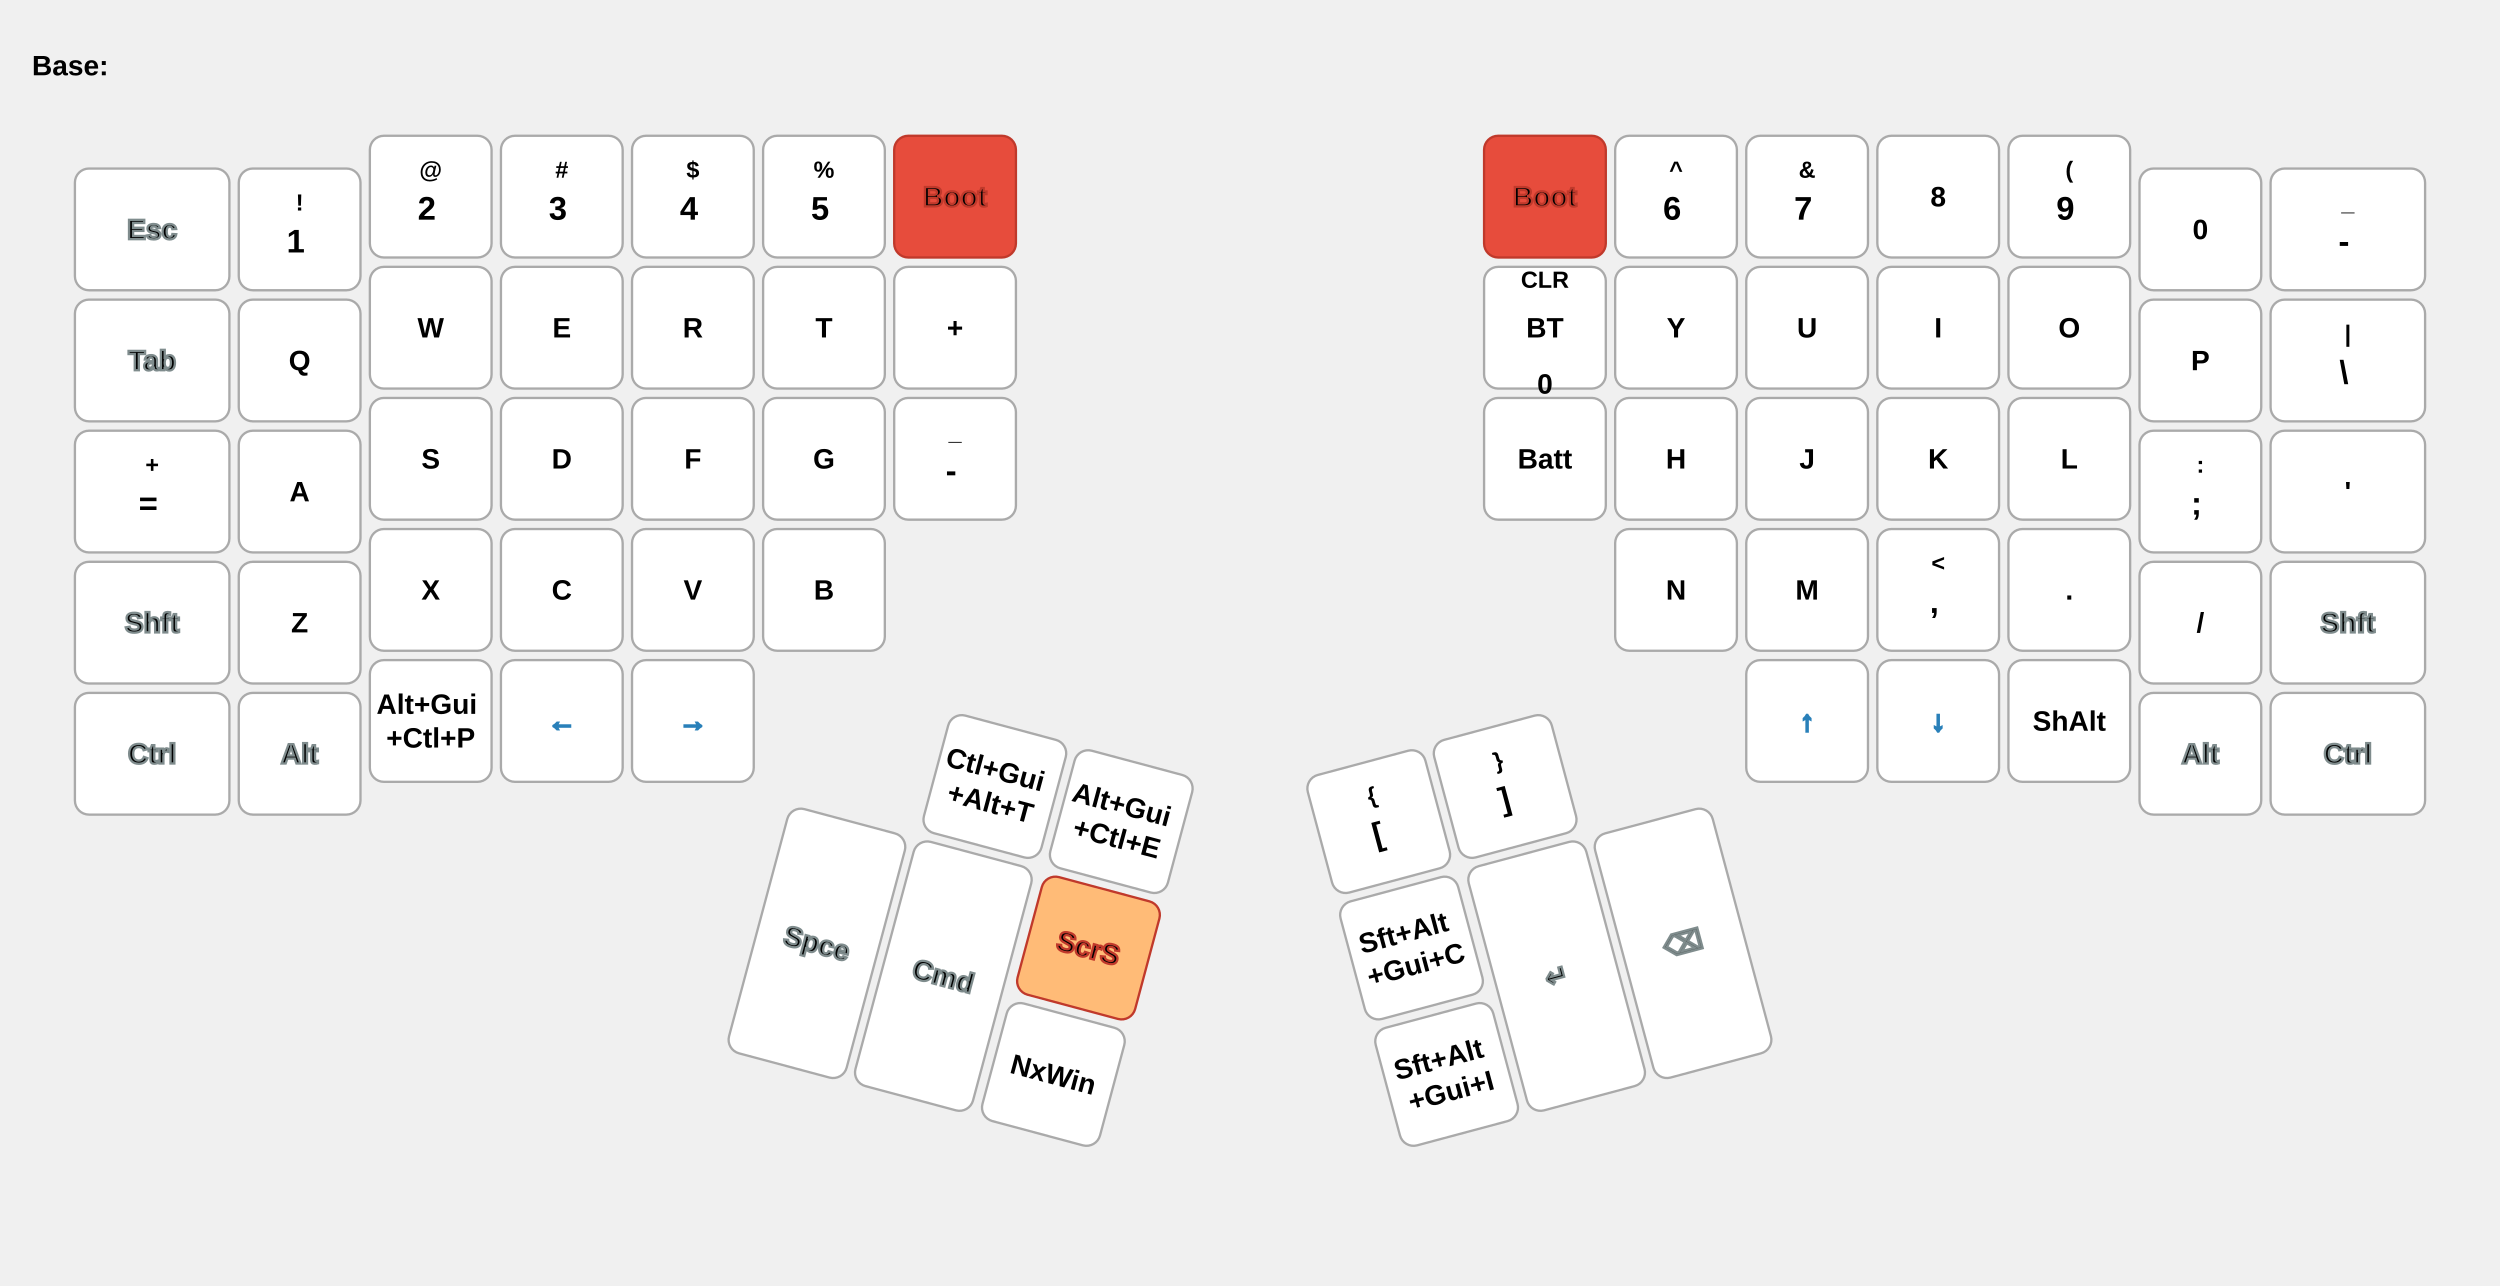
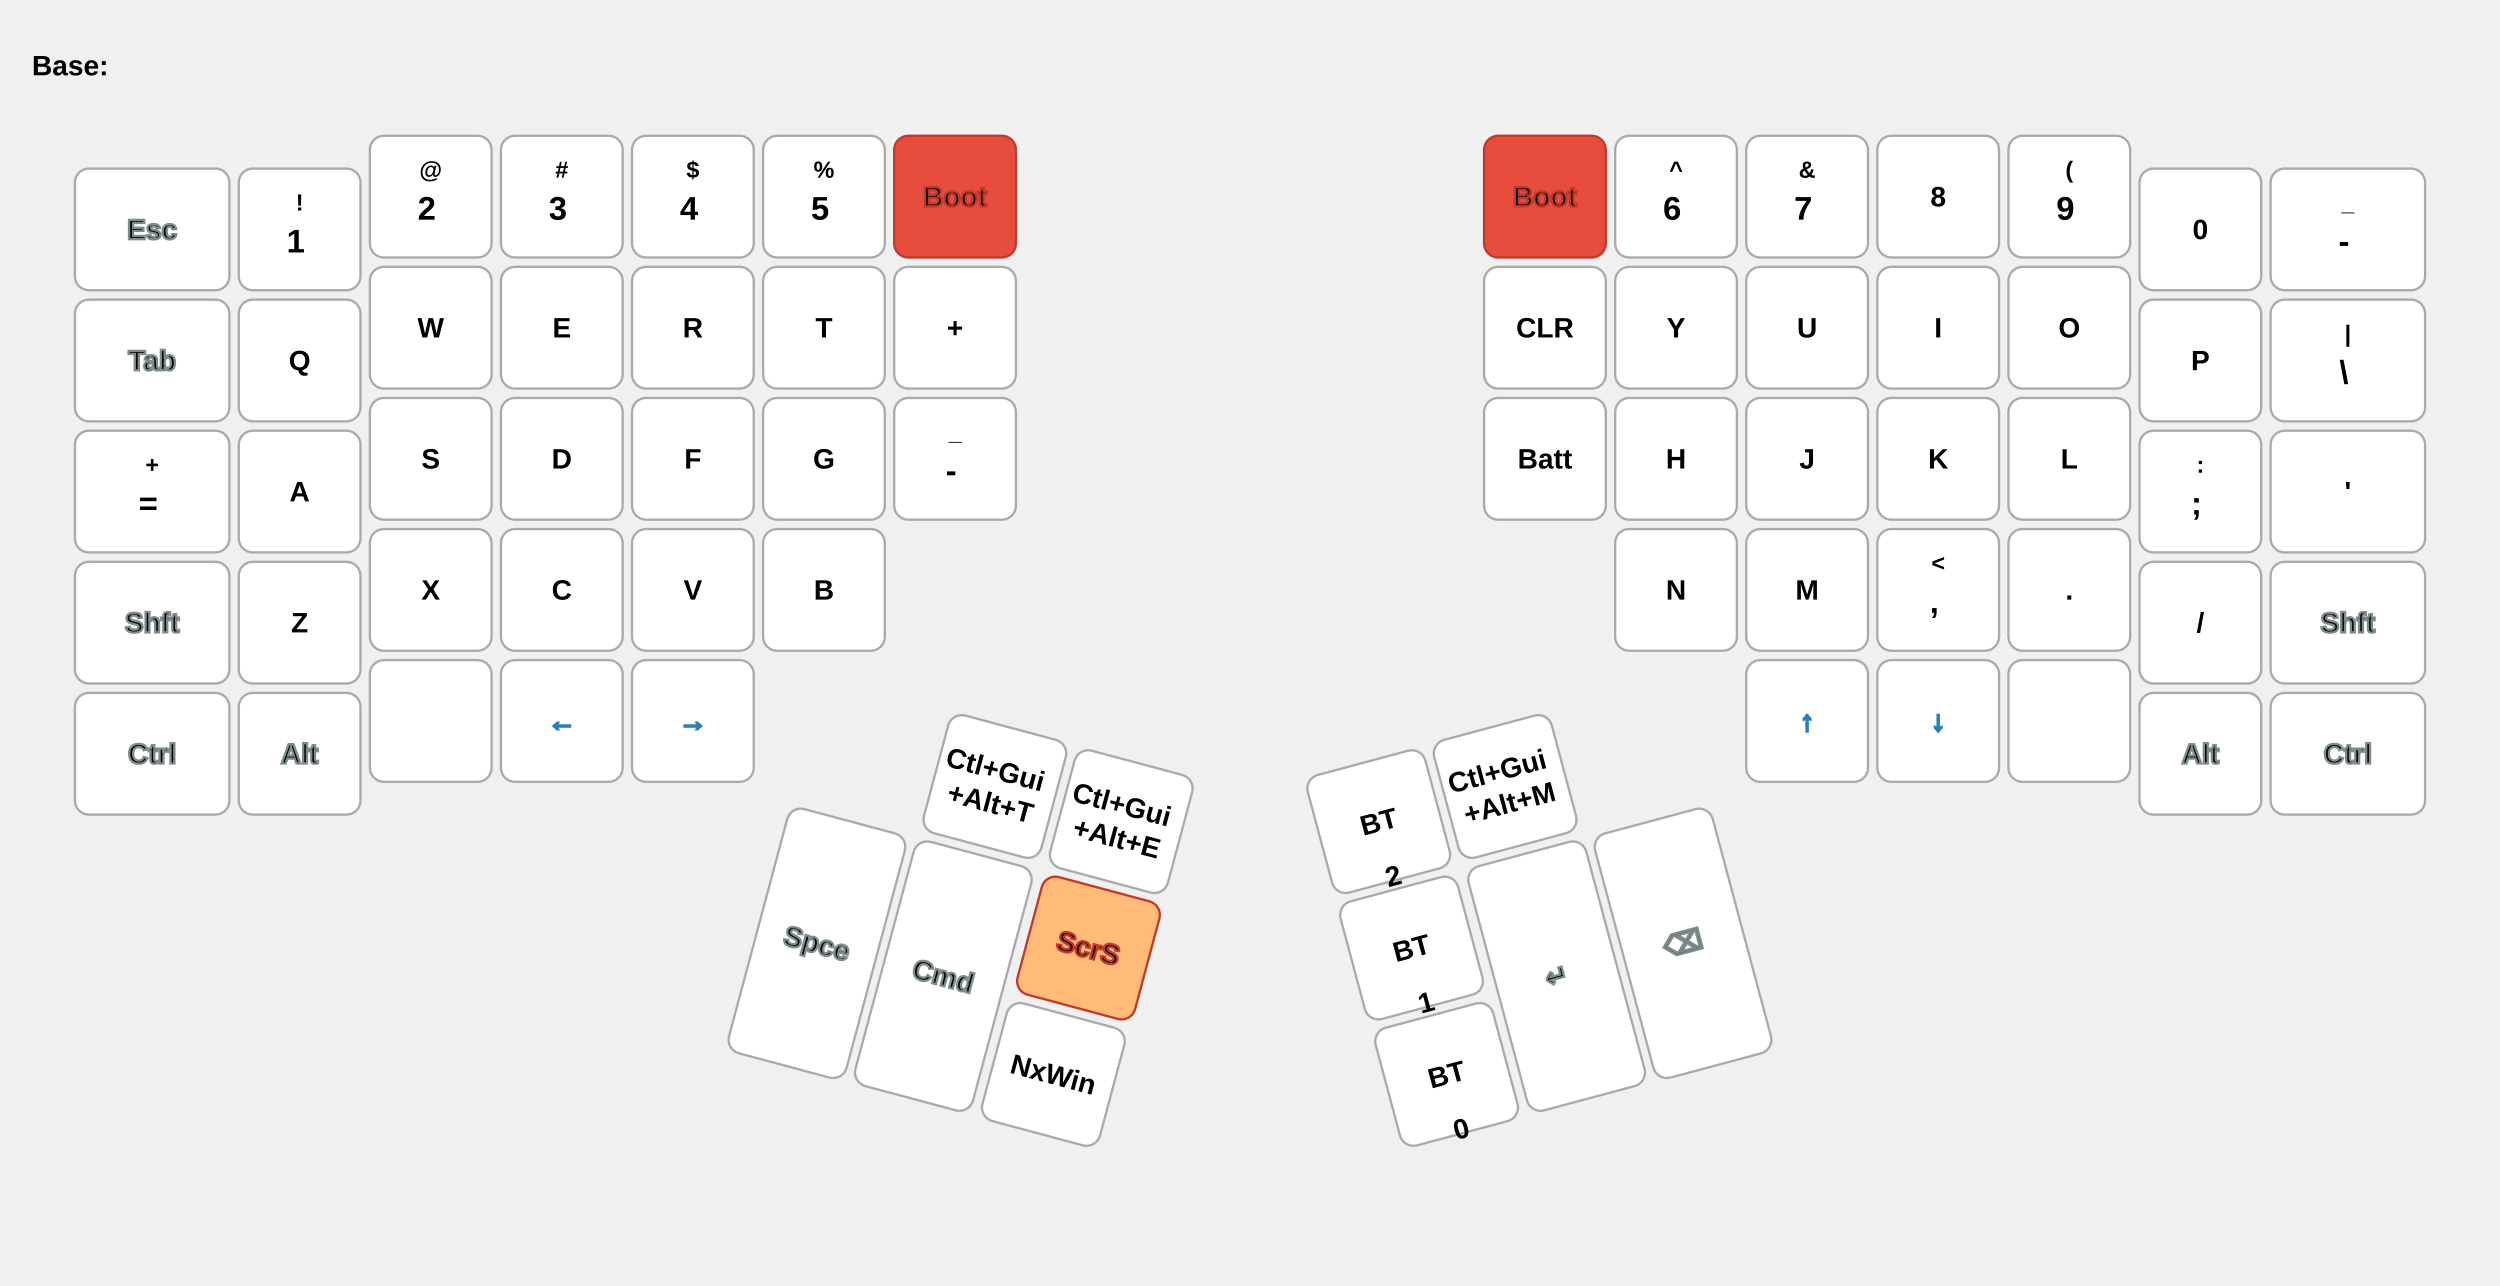
<svg xmlns="http://www.w3.org/2000/svg" width="1068" height="549" viewBox="0 0 1068 549" class="keymap">
  <style>/* Base key style */
.key {
  fill: #ffffff;
  stroke: #aaaaaa;
  stroke-width: 1;
}

/* Layer title styling */
.layer-label {
  font-weight: bold;
  font-size: 18px;
  fill: #333333;
  font-family: 'Arial', sans-serif;
}

/* Text styling */
text {
  font-family: 'Arial', sans-serif;
  fill: #000000;
  text-anchor: middle;
  dominant-baseline: central;
  font-weight: 700;
  stroke: none;
} 
/* App shortcuts */
.WhatsApp-key {
  fill: #25D366 !important;
  stroke: #1EA952 !important;
}

.WhatsApp-key rect, rect.WhatsApp-key {
  fill: #25D366 !important;
  stroke: #1EA952 !important;
}

.Spotify-key {
  fill: #1DB954 !important;
  stroke: #169D45 !important;
}

.Spotify-key rect, rect.Spotify-key {
  fill: #1DB954 !important;
  stroke: #169D45 !important;
}

.Chrome-key {
  fill: #4285F4 !important;
  stroke: #366AC1 !important;
}

.Chrome-key rect, rect.Chrome-key {
  fill: #4285F4 !important;
  stroke: #366AC1 !important;
}

.Cursor-key {
  fill: #9B59B6 !important;
  stroke: #8E44AD !important;
}

.Cursor-key rect, rect.Cursor-key {
  fill: #9B59B6 !important;
  stroke: #8E44AD !important;
}

.GitHub-key {
  fill: #1DB954 !important;
  stroke: #169D45 !important;
}

.GitHub-key rect, rect.GitHub-key {
  fill: #1DB954 !important;
  stroke: #169D45 !important;
}

.topLeft-key {
  fill: #33cc33 !important;
  stroke: #1EA952 !important;
}

.topLeft-key rect, rect.topLeft-key {
  fill: #33cc33 !important;
  stroke: #1EA952 !important;
}

.LeftScr-key {
  fill: #E67E22 !important;
  stroke: #D35400 !important;
}

.LeftScr-key rect, rect.LeftScr-key {
  fill: #E67E22 !important;
  stroke: #D35400 !important;
}

.RightScr-key {
  fill: #F39C12 !important;
  stroke: #E67E22 !important;
}

.RightScr-key rect, rect.RightScr-key {
  fill: #F39C12 !important;
  stroke: #E67E22 !important;
}

/* Currency symbols */
.euro-key {
  fill: #2980B9 !important;
  stroke: #2471A3 !important;
}

.euro-key rect, rect.euro-key {
  fill: #2980B9 !important;
  stroke: #2471A3 !important;
}

.pound-key {
  fill: #3498DB !important;
  stroke: #2980B9 !important;
}

.pound-key rect, rect.pound-key {
  fill: #3498DB !important;
  stroke: #2980B9 !important;
}

/* System keys */
.BOOT-key {
  fill: #E74C3C !important;
  stroke: #C0392B !important;
}

.BOOT-key rect, rect.BOOT-key {
  fill: #E74C3C !important;
  stroke: #C0392B !important;
}

.Fn1-key {
  fill: #9B59B6 !important;
  stroke: #8E44AD !important;
}

.Fn1-key rect, rect.Fn1-key {
  fill: #9B59B6 !important;
  stroke: #8E44AD !important;
}

.Fn2-key {
  fill: #8E44AD !important;
  stroke: #7D3C98 !important;
}

.Fn2-key rect, rect.Fn2-key {
  fill: #8E44AD !important;
  stroke: #7D3C98 !important;
}

/* Special characters */
.Email-key {
  fill: #16A085 !important;
  stroke: #0E6655 !important;
}

.Email-key rect, rect.Email-key {
  fill: #16A085 !important;
  stroke: #0E6655 !important;
}

.o-umlaut-key {
  fill: #27AE60 !important;
  stroke: #229954 !important;
}

.o-umlaut-key rect, rect.o-umlaut-key {
  fill: #27AE60 !important;
  stroke: #229954 !important;
}

.a-ring-key {
  fill: #2ECC71 !important;
  stroke: #27AE60 !important;
}

.a-ring-key rect, rect.a-ring-key {
  fill: #2ECC71 !important;
  stroke: #27AE60 !important;
}

/* Navigation keys */
.arrow-key {
  fill: #3498DB !important;
  stroke: #2980B9 !important;
}

.arrow-key rect, rect.arrow-key {
  fill: #3498DB !important;
  stroke: #2980B9 !important;
}

/* Screenshot */
.Screenshot-key {
  fill: #ffbb77 !important;
  stroke: #C0392B !important;
}

.Screenshot-key rect, rect.Screenshot-key {
  fill: #ffbb77 !important;
  stroke: #C0392B !important;
}

/* Modifiers */
.mod-key {
  fill: #95A5A6 !important;
  stroke: #7F8C8D !important;
}

.mod-key rect, rect.mod-key {
  fill: #95A5A6 !important;
  stroke: #7F8C8D !important;
}

/* Font adjustments to make text more solid */
text, tspan {
  font-family: 'Arial', sans-serif !important;
  font-weight: 700 !important;
  fill: #000000 !important;
  stroke: none !important;
  text-rendering: geometricPrecision !important;
}

/* Ensure all key text is black and bold */
.key text, .key tspan {
  fill: #000000 !important;
  font-weight: 700 !important;
}

/* Make text on colored keys more readable */
.WhatsApp-key text, .WhatsApp-key tspan,
.Spotify-key text, .Spotify-key tspan,
.Chrome-key text, .Chrome-key tspan,
.Cursor-key text, .Cursor-key tspan,
.GitHub-key text, .GitHub-key tspan,
.topLeft-key text, .topLeft-key tspan,
.LeftScr-key text, .LeftScr-key tspan,
.RightScr-key text, .RightScr-key tspan,
.euro-key text, .euro-key tspan,
.pound-key text, .pound-key tspan,
.BOOT-key text, .BOOT-key tspan,
.Fn1-key text, .Fn1-key tspan,
.Fn2-key text, .Fn2-key tspan,
.Email-key text, .Email-key tspan,
.o-umlaut-key text, .o-umlaut-key tspan,
.a-ring-key text, .a-ring-key tspan,
.arrow-key text, .arrow-key tspan,
.Screenshot-key text, .Screenshot-key tspan,
.mod-key text, .mod-key tspan {
  fill: #000000 !important;
  font-weight: 700 !important;
}

/* Shifted symbols styling */
.shifted {
  fill: #555555 !important;
  font-weight: 700 !important;
  font-size: 10px !important;
}

/* Position the shifted symbols above the main key label */
.key text.shifted {
  dominant-baseline: hanging !important;
}

/* Add CSS for dual-labeled keys */
.dual-label {
  position: relative;
  display: block;
}

.primary-label {
  font-size: 14px;
  font-weight: 700;
  text-anchor: middle;
  dominant-baseline: central;
  fill: #000000;
}

.shifted-label {
  font-size: 10px;
  font-weight: 700;
  text-anchor: middle;
  dominant-baseline: hanging;
  fill: #444444;
} </style>
  <g transform="translate(30, 0)" class="layer-Base">
    <text x="0" y="28" class="label" id="Base">Base:</text>
    <g transform="translate(0, 56)">
      <g transform="translate(35, 42)" class="key keypos-0">
        <rect rx="6" ry="6" x="-33" y="-26" width="66" height="52" class="key" />
        <text x="0" y="0" class="key tap">
          <tspan class="mod-key">Esc</tspan>
        </text>
      </g>
      <g transform="translate(98, 42)" class="key keypos-1">
        <rect rx="6" ry="6" x="-26" y="-26" width="52" height="52" class="key" />
        <text x="0" y="0" class="key tap">
          <tspan class="primary-label" y="5">1</tspan>
          <tspan class="shifted-label" x="0" y="-15">!</tspan>
        </text>
      </g>
      <g transform="translate(154, 28)" class="key keypos-2">
        <rect rx="6" ry="6" x="-26" y="-26" width="52" height="52" class="key" />
        <text x="0" y="0" class="key tap">
          <tspan class="primary-label" y="5">2</tspan>
          <tspan class="shifted-label" x="0" y="-15">@</tspan>
        </text>
      </g>
      <g transform="translate(210, 28)" class="key keypos-3">
        <rect rx="6" ry="6" x="-26" y="-26" width="52" height="52" class="key" />
        <text x="0" y="0" class="key tap">
          <tspan class="primary-label" y="5">3</tspan>
          <tspan class="shifted-label" x="0" y="-15">#</tspan>
        </text>
      </g>
      <g transform="translate(266, 28)" class="key keypos-4">
        <rect rx="6" ry="6" x="-26" y="-26" width="52" height="52" class="key" />
        <text x="0" y="0" class="key tap">
          <tspan class="primary-label" y="5">4</tspan>
          <tspan class="shifted-label" x="0" y="-15">$</tspan>
        </text>
      </g>
      <g transform="translate(322, 28)" class="key keypos-5">
        <rect rx="6" ry="6" x="-26" y="-26" width="52" height="52" class="key" />
        <text x="0" y="0" class="key tap">
          <tspan class="primary-label" y="5">5</tspan>
          <tspan class="shifted-label" x="0" y="-15">%</tspan>
        </text>
      </g>
      <g transform="translate(378, 28)" class="key keypos-6">
        <rect class="BOOT-key" x="-26" y="-26" width="52" height="52" rx="6" ry="6" />
        <text x="0" y="0" class="key tap">
          <tspan class="BOOT-key">Boot</tspan>
        </text>
      </g>
      <g transform="translate(630, 28)" class="key keypos-7">
        <rect class="BOOT-key" x="-26" y="-26" width="52" height="52" rx="6" ry="6" />
        <text x="0" y="0" class="key tap">
          <tspan class="BOOT-key">Boot</tspan>
        </text>
      </g>
      <g transform="translate(686, 28)" class="key keypos-8">
        <rect rx="6" ry="6" x="-26" y="-26" width="52" height="52" class="key" />
        <text x="0" y="0" class="key tap">
          <tspan class="primary-label" y="5">6</tspan>
          <tspan class="shifted-label" x="0" y="-15">^</tspan>
        </text>
      </g>
      <g transform="translate(742, 28)" class="key keypos-9">
        <rect rx="6" ry="6" x="-26" y="-26" width="52" height="52" class="key" />
        <text x="0" y="0" class="key tap">
          <tspan class="primary-label" y="5">7</tspan>
          <tspan class="shifted-label" x="0" y="-15">&amp;</tspan>
        </text>
      </g>
      <g transform="translate(798, 28)" class="key keypos-10">
        <rect rx="6" ry="6" x="-26" y="-26" width="52" height="52" class="key" />
        <text x="0" y="0" class="key tap">8</text>
      </g>
      <g transform="translate(854, 28)" class="key keypos-11">
        <rect rx="6" ry="6" x="-26" y="-26" width="52" height="52" class="key" />
        <text x="0" y="0" class="key tap">
          <tspan class="primary-label" y="5">9</tspan>
          <tspan class="shifted-label" x="0" y="-15">(</tspan>
        </text>
      </g>
      <g transform="translate(910, 42)" class="key keypos-12">
        <rect rx="6" ry="6" x="-26" y="-26" width="52" height="52" class="key" />
        <text x="0" y="0" class="key tap">0</text>
      </g>
      <g transform="translate(973, 42)" class="key keypos-13">
        <rect rx="6" ry="6" x="-33" y="-26" width="66" height="52" class="key" />
        <text x="0" y="0" class="key tap">
          <tspan class="primary-label" y="5">-</tspan>
          <tspan class="shifted-label" x="0" y="-15">_</tspan>
        </text>
      </g>
      <g transform="translate(35, 98)" class="key keypos-14">
        <rect rx="6" ry="6" x="-33" y="-26" width="66" height="52" class="key" />
        <text x="0" y="0" class="key tap">
          <tspan class="mod-key">Tab</tspan>
        </text>
      </g>
      <g transform="translate(98, 98)" class="key keypos-15">
        <rect rx="6" ry="6" x="-26" y="-26" width="52" height="52" class="key" />
        <text x="0" y="0" class="key tap">Q</text>
      </g>
      <g transform="translate(154, 84)" class="key keypos-16">
        <rect rx="6" ry="6" x="-26" y="-26" width="52" height="52" class="key" />
        <text x="0" y="0" class="key tap">W</text>
      </g>
      <g transform="translate(210, 84)" class="key keypos-17">
        <rect rx="6" ry="6" x="-26" y="-26" width="52" height="52" class="key" />
        <text x="0" y="0" class="key tap">E</text>
      </g>
      <g transform="translate(266, 84)" class="key keypos-18">
        <rect rx="6" ry="6" x="-26" y="-26" width="52" height="52" class="key" />
        <text x="0" y="0" class="key tap">R</text>
      </g>
      <g transform="translate(322, 84)" class="key keypos-19">
        <rect rx="6" ry="6" x="-26" y="-26" width="52" height="52" class="key" />
        <text x="0" y="0" class="key tap">T</text>
      </g>
      <g transform="translate(378, 84)" class="key keypos-20">
        <rect rx="6" ry="6" x="-26" y="-26" width="52" height="52" class="key" />
        <text x="0" y="0" class="key tap">+</text>
      </g>
      <g transform="translate(630, 84)" class="key keypos-21">
        <rect rx="6" ry="6" x="-26" y="-26" width="52" height="52" class="key" />
+         <text x="0" y="0" class="key tap">CLR</text>
+       </g>
+       <g transform="translate(686, 84)" class="key keypos-22">
+         <rect rx="6" ry="6" x="-26" y="-26" width="52" height="52" class="key" />
+         <text x="0" y="0" class="key tap">Y</text>
+       </g>
+       <g transform="translate(742, 84)" class="key keypos-23">
+         <rect rx="6" ry="6" x="-26" y="-26" width="52" height="52" class="key" />
+         <text x="0" y="0" class="key tap">U</text>
+       </g>
+       <g transform="translate(798, 84)" class="key keypos-24">
+         <rect rx="6" ry="6" x="-26" y="-26" width="52" height="52" class="key" />
+         <text x="0" y="0" class="key tap">I</text>
+       </g>
+       <g transform="translate(854, 84)" class="key keypos-25">
+         <rect rx="6" ry="6" x="-26" y="-26" width="52" height="52" class="key" />
+         <text x="0" y="0" class="key tap">O</text>
+       </g>
+       <g transform="translate(910, 98)" class="key keypos-26">
+         <rect rx="6" ry="6" x="-26" y="-26" width="52" height="52" class="key" />
+         <text x="0" y="0" class="key tap">P</text>
+       </g>
+       <g transform="translate(973, 98)" class="key keypos-27">
+         <rect rx="6" ry="6" x="-33" y="-26" width="66" height="52" class="key" />
+         <text x="0" y="0" class="key tap">
+           <tspan class="primary-label" y="5">\</tspan>
+           <tspan class="shifted-label" x="0" y="-15">|</tspan>
+         </text>
+       </g>
+       <g transform="translate(35, 154)" class="key keypos-28">
+         <rect rx="6" ry="6" x="-33" y="-26" width="66" height="52" class="key" />
+         <text x="0" y="0" class="key tap">
+           <tspan class="primary-label" y="5">=</tspan>
+           <tspan class="shifted-label" x="0" y="-15">+</tspan>
+         </text>
+       </g>
+       <g transform="translate(98, 154)" class="key keypos-29">
+         <rect rx="6" ry="6" x="-26" y="-26" width="52" height="52" class="key" />
+         <text x="0" y="0" class="key tap">A</text>
+       </g>
+       <g transform="translate(154, 140)" class="key keypos-30">
+         <rect rx="6" ry="6" x="-26" y="-26" width="52" height="52" class="key" />
+         <text x="0" y="0" class="key tap">S</text>
+       </g>
+       <g transform="translate(210, 140)" class="key keypos-31">
+         <rect rx="6" ry="6" x="-26" y="-26" width="52" height="52" class="key" />
+         <text x="0" y="0" class="key tap">D</text>
+       </g>
+       <g transform="translate(266, 140)" class="key keypos-32">
+         <rect rx="6" ry="6" x="-26" y="-26" width="52" height="52" class="key" />
+         <text x="0" y="0" class="key tap">F</text>
+       </g>
+       <g transform="translate(322, 140)" class="key keypos-33">
+         <rect rx="6" ry="6" x="-26" y="-26" width="52" height="52" class="key" />
+         <text x="0" y="0" class="key tap">G</text>
+       </g>
+       <g transform="translate(378, 140)" class="key keypos-34">
+         <rect rx="6" ry="6" x="-26" y="-26" width="52" height="52" class="key" />
+         <text x="0" y="0" class="key tap">
+           <tspan class="primary-label" y="5">-</tspan>
+           <tspan class="shifted-label" x="0" y="-15">_</tspan>
+         </text>
+       </g>
+       <g transform="translate(395, 280) rotate(15.0)" class="key keypos-35">
+         <rect rx="6" ry="6" x="-26" y="-26" width="52" height="52" class="key" />
+         <text x="0" y="0" class="key tap">
+           <tspan x="0" dy="-0.6em">Ctl+Gui</tspan>
+           <tspan x="0" dy="1.2em">+Alt+T</tspan>
+         </text>
+       </g>
+       <g transform="translate(449, 295) rotate(15.0)" class="key keypos-36">
+         <rect rx="6" ry="6" x="-26" y="-26" width="52" height="52" class="key" />
+         <text x="0" y="0" class="key tap">
+           <tspan x="0" dy="-0.6em">Ctl+Gui</tspan>
+           <tspan x="0" dy="1.2em">+Alt+E</tspan>
+         </text>
+       </g>
+       <g transform="translate(559, 295) rotate(-15.0)" class="key keypos-37">
+         <rect rx="6" ry="6" x="-26" y="-26" width="52" height="52" class="key" />
+         <text x="0" y="0" class="key tap">BT</text>
+         <text x="0" y="24" class="key hold">2</text>
+       </g>
+       <g transform="translate(613, 280) rotate(-15.0)" class="key keypos-38">
+         <rect rx="6" ry="6" x="-26" y="-26" width="52" height="52" class="key" />
+         <text x="0" y="0" class="key tap">
+           <tspan x="0" dy="-0.6em">Ctl+Gui</tspan>
+           <tspan x="0" dy="1.2em">+Alt+M</tspan>
+         </text>
+       </g>
+       <g transform="translate(630, 140)" class="key keypos-39">
+         <rect rx="6" ry="6" x="-26" y="-26" width="52" height="52" class="key" />
+         <text x="0" y="0" class="key tap">Batt</text>
+       </g>
+       <g transform="translate(686, 140)" class="key keypos-40">
+         <rect rx="6" ry="6" x="-26" y="-26" width="52" height="52" class="key" />
+         <text x="0" y="0" class="key tap">H</text>
+       </g>
+       <g transform="translate(742, 140)" class="key keypos-41">
+         <rect rx="6" ry="6" x="-26" y="-26" width="52" height="52" class="key" />
+         <text x="0" y="0" class="key tap">J</text>
+       </g>
+       <g transform="translate(798, 140)" class="key keypos-42">
+         <rect rx="6" ry="6" x="-26" y="-26" width="52" height="52" class="key" />
+         <text x="0" y="0" class="key tap">K</text>
+       </g>
+       <g transform="translate(854, 140)" class="key keypos-43">
+         <rect rx="6" ry="6" x="-26" y="-26" width="52" height="52" class="key" />
+         <text x="0" y="0" class="key tap">L</text>
+       </g>
+       <g transform="translate(910, 154)" class="key keypos-44">
+         <rect rx="6" ry="6" x="-26" y="-26" width="52" height="52" class="key" />
+         <text x="0" y="0" class="key tap">
+           <tspan class="primary-label" y="5">;</tspan>
+           <tspan class="shifted-label" x="0" y="-15">:</tspan>
+         </text>
+       </g>
+       <g transform="translate(973, 154)" class="key keypos-45">
+         <rect rx="6" ry="6" x="-33" y="-26" width="66" height="52" class="key" />
+         <text x="0" y="0" class="key tap">'</text>
+       </g>
+       <g transform="translate(35, 210)" class="key keypos-46">
+         <rect rx="6" ry="6" x="-33" y="-26" width="66" height="52" class="key" />
+         <text x="0" y="0" class="key tap">
+           <tspan class="mod-key">Shft</tspan>
+         </text>
+       </g>
+       <g transform="translate(98, 210)" class="key keypos-47">
+         <rect rx="6" ry="6" x="-26" y="-26" width="52" height="52" class="key" />
+         <text x="0" y="0" class="key tap">Z</text>
+       </g>
+       <g transform="translate(154, 196)" class="key keypos-48">
+         <rect rx="6" ry="6" x="-26" y="-26" width="52" height="52" class="key" />
+         <text x="0" y="0" class="key tap">X</text>
+       </g>
+       <g transform="translate(210, 196)" class="key keypos-49">
+         <rect rx="6" ry="6" x="-26" y="-26" width="52" height="52" class="key" />
+         <text x="0" y="0" class="key tap">C</text>
+       </g>
+       <g transform="translate(266, 196)" class="key keypos-50">
+         <rect rx="6" ry="6" x="-26" y="-26" width="52" height="52" class="key" />
+         <text x="0" y="0" class="key tap">V</text>
+       </g>
+       <g transform="translate(322, 196)" class="key keypos-51">
+         <rect rx="6" ry="6" x="-26" y="-26" width="52" height="52" class="key" />
+         <text x="0" y="0" class="key tap">B</text>
+       </g>
+       <g transform="translate(435, 349) rotate(15.0)" class="key keypos-52">
+         <rect class="Screenshot-key" x="-26" y="-26" width="52" height="52" rx="6" ry="6" />
+         <text x="0" y="0" class="key tap">
+           <tspan class="Screenshot-key">ScrS</tspan>
+         </text>
+       </g>
+       <g transform="translate(573, 349) rotate(-15.0)" class="key keypos-53">
+         <rect rx="6" ry="6" x="-26" y="-26" width="52" height="52" class="key" />
+         <text x="0" y="0" class="key tap">BT</text>
+         <text x="0" y="24" class="key hold">1</text>
+       </g>
+       <g transform="translate(686, 196)" class="key keypos-54">
+         <rect rx="6" ry="6" x="-26" y="-26" width="52" height="52" class="key" />
+         <text x="0" y="0" class="key tap">N</text>
+       </g>
+       <g transform="translate(742, 196)" class="key keypos-55">
+         <rect rx="6" ry="6" x="-26" y="-26" width="52" height="52" class="key" />
+         <text x="0" y="0" class="key tap">M</text>
+       </g>
+       <g transform="translate(798, 196)" class="key keypos-56">
+         <rect rx="6" ry="6" x="-26" y="-26" width="52" height="52" class="key" />
+         <text x="0" y="0" class="key tap">
+           <tspan class="primary-label" y="5">,</tspan>
+           <tspan class="shifted-label" x="0" y="-15">&lt;</tspan>
+         </text>
+       </g>
+       <g transform="translate(854, 196)" class="key keypos-57">
+         <rect rx="6" ry="6" x="-26" y="-26" width="52" height="52" class="key" />
+         <text x="0" y="0" class="key tap">.</text>
+       </g>
+       <g transform="translate(910, 210)" class="key keypos-58">
+         <rect rx="6" ry="6" x="-26" y="-26" width="52" height="52" class="key" />
+         <text x="0" y="0" class="key tap">/</text>
+       </g>
+       <g transform="translate(973, 210)" class="key keypos-59">
+         <rect rx="6" ry="6" x="-33" y="-26" width="66" height="52" class="key" />
+         <text x="0" y="0" class="key tap">
+           <tspan class="mod-key">Shft</tspan>
+         </text>
+       </g>
+       <g transform="translate(35, 266)" class="key keypos-60">
+         <rect rx="6" ry="6" x="-33" y="-26" width="66" height="52" class="key" />
+         <text x="0" y="0" class="key tap">
+           <tspan class="mod-key">Ctrl</tspan>
+         </text>
+       </g>
+       <g transform="translate(98, 266)" class="key keypos-61">
+         <rect rx="6" ry="6" x="-26" y="-26" width="52" height="52" class="key" />
+         <text x="0" y="0" class="key tap">
+           <tspan class="mod-key">Alt</tspan>
+         </text>
+       </g>
+       <g transform="translate(154, 252)" class="key keypos-62">
+         <rect rx="6" ry="6" x="-26" y="-26" width="52" height="52" class="key" />
+       </g>
+       <g transform="translate(210, 252)" class="key keypos-63">
+         <rect rx="6" ry="6" x="-26" y="-26" width="52" height="52" class="key" />
+         <text x="0" y="0" class="key tap">
+           <tspan class="arrow-key">←</tspan>
+         </text>
+       </g>
+       <g transform="translate(266, 252)" class="key keypos-64">
+         <rect rx="6" ry="6" x="-26" y="-26" width="52" height="52" class="key" />
+         <text x="0" y="0" class="key tap">
+           <tspan class="arrow-key">→</tspan>
+         </text>
+       </g>
+       <g transform="translate(319, 347) rotate(15.0)" class="key keypos-65">
+         <rect rx="6" ry="6" x="-26" y="-54" width="52" height="108" class="key" />
+         <text x="0" y="0" class="key tap">
+           <tspan class="mod-key">Spce</tspan>
+         </text>
+       </g>
+       <g transform="translate(373, 361) rotate(15.0)" class="key keypos-66">
+         <rect rx="6" ry="6" x="-26" y="-54" width="52" height="108" class="key" />
+         <text x="0" y="0" class="key tap">
+           <tspan class="mod-key">Cmd</tspan>
+         </text>
+       </g>
+       <g transform="translate(420, 403) rotate(15.0)" class="key keypos-67">
+         <rect rx="6" ry="6" x="-26" y="-26" width="52" height="52" class="key" />
+         <text x="0" y="0" class="key tap">NxWin</text>
+       </g>
+       <g transform="translate(588, 403) rotate(-15.0)" class="key keypos-68">
+         <rect rx="6" ry="6" x="-26" y="-26" width="52" height="52" class="key" />
        <text x="0" y="0" class="key tap">BT</text>
        <text x="0" y="24" class="key hold">0</text>
-         <text x="0" y="-24" class="key shifted">CLR</text>
-       </g>
-       <g transform="translate(686, 84)" class="key keypos-22">
-         <rect rx="6" ry="6" x="-26" y="-26" width="52" height="52" class="key" />
-         <text x="0" y="0" class="key tap">Y</text>
-       </g>
-       <g transform="translate(742, 84)" class="key keypos-23">
-         <rect rx="6" ry="6" x="-26" y="-26" width="52" height="52" class="key" />
-         <text x="0" y="0" class="key tap">U</text>
-       </g>
-       <g transform="translate(798, 84)" class="key keypos-24">
-         <rect rx="6" ry="6" x="-26" y="-26" width="52" height="52" class="key" />
-         <text x="0" y="0" class="key tap">I</text>
-       </g>
-       <g transform="translate(854, 84)" class="key keypos-25">
-         <rect rx="6" ry="6" x="-26" y="-26" width="52" height="52" class="key" />
-         <text x="0" y="0" class="key tap">O</text>
-       </g>
-       <g transform="translate(910, 98)" class="key keypos-26">
-         <rect rx="6" ry="6" x="-26" y="-26" width="52" height="52" class="key" />
-         <text x="0" y="0" class="key tap">P</text>
-       </g>
-       <g transform="translate(973, 98)" class="key keypos-27">
-         <rect rx="6" ry="6" x="-33" y="-26" width="66" height="52" class="key" />
-         <text x="0" y="0" class="key tap">
-           <tspan class="primary-label" y="5">\</tspan>
-           <tspan class="shifted-label" x="0" y="-15">|</tspan>
-         </text>
-       </g>
-       <g transform="translate(35, 154)" class="key keypos-28">
-         <rect rx="6" ry="6" x="-33" y="-26" width="66" height="52" class="key" />
-         <text x="0" y="0" class="key tap">
-           <tspan class="primary-label" y="5">=</tspan>
-           <tspan class="shifted-label" x="0" y="-15">+</tspan>
-         </text>
-       </g>
-       <g transform="translate(98, 154)" class="key keypos-29">
-         <rect rx="6" ry="6" x="-26" y="-26" width="52" height="52" class="key" />
-         <text x="0" y="0" class="key tap">A</text>
-       </g>
-       <g transform="translate(154, 140)" class="key keypos-30">
-         <rect rx="6" ry="6" x="-26" y="-26" width="52" height="52" class="key" />
-         <text x="0" y="0" class="key tap">S</text>
-       </g>
-       <g transform="translate(210, 140)" class="key keypos-31">
-         <rect rx="6" ry="6" x="-26" y="-26" width="52" height="52" class="key" />
-         <text x="0" y="0" class="key tap">D</text>
-       </g>
-       <g transform="translate(266, 140)" class="key keypos-32">
-         <rect rx="6" ry="6" x="-26" y="-26" width="52" height="52" class="key" />
-         <text x="0" y="0" class="key tap">F</text>
-       </g>
-       <g transform="translate(322, 140)" class="key keypos-33">
-         <rect rx="6" ry="6" x="-26" y="-26" width="52" height="52" class="key" />
-         <text x="0" y="0" class="key tap">G</text>
-       </g>
-       <g transform="translate(378, 140)" class="key keypos-34">
-         <rect rx="6" ry="6" x="-26" y="-26" width="52" height="52" class="key" />
-         <text x="0" y="0" class="key tap">
-           <tspan class="primary-label" y="5">-</tspan>
-           <tspan class="shifted-label" x="0" y="-15">_</tspan>
-         </text>
-       </g>
-       <g transform="translate(395, 280) rotate(15.0)" class="key keypos-35">
-         <rect rx="6" ry="6" x="-26" y="-26" width="52" height="52" class="key" />
-         <text x="0" y="0" class="key tap">
-           <tspan x="0" dy="-0.6em">Ctl+Gui</tspan>
-           <tspan x="0" dy="1.2em">+Alt+T</tspan>
-         </text>
-       </g>
-       <g transform="translate(449, 295) rotate(15.0)" class="key keypos-36">
-         <rect rx="6" ry="6" x="-26" y="-26" width="52" height="52" class="key" />
-         <text x="0" y="0" class="key tap">
-           <tspan x="0" dy="-0.6em">Alt+Gui</tspan>
-           <tspan x="0" dy="1.2em">+Ctl+E</tspan>
-         </text>
-       </g>
-       <g transform="translate(559, 295) rotate(-15.0)" class="key keypos-37">
-         <rect rx="6" ry="6" x="-26" y="-26" width="52" height="52" class="key" />
-         <text x="0" y="0" class="key tap">
-           <tspan class="primary-label" y="5">[</tspan>
-           <tspan class="shifted-label" x="0" y="-15">{</tspan>
-         </text>
-       </g>
-       <g transform="translate(613, 280) rotate(-15.0)" class="key keypos-38">
-         <rect rx="6" ry="6" x="-26" y="-26" width="52" height="52" class="key" />
-         <text x="0" y="0" class="key tap">
-           <tspan class="primary-label" y="5">]</tspan>
-           <tspan class="shifted-label" x="0" y="-15">}</tspan>
-         </text>
-       </g>
-       <g transform="translate(630, 140)" class="key keypos-39">
-         <rect rx="6" ry="6" x="-26" y="-26" width="52" height="52" class="key" />
-         <text x="0" y="0" class="key tap">Batt</text>
-       </g>
-       <g transform="translate(686, 140)" class="key keypos-40">
-         <rect rx="6" ry="6" x="-26" y="-26" width="52" height="52" class="key" />
-         <text x="0" y="0" class="key tap">H</text>
-       </g>
-       <g transform="translate(742, 140)" class="key keypos-41">
-         <rect rx="6" ry="6" x="-26" y="-26" width="52" height="52" class="key" />
-         <text x="0" y="0" class="key tap">J</text>
-       </g>
-       <g transform="translate(798, 140)" class="key keypos-42">
-         <rect rx="6" ry="6" x="-26" y="-26" width="52" height="52" class="key" />
-         <text x="0" y="0" class="key tap">K</text>
-       </g>
-       <g transform="translate(854, 140)" class="key keypos-43">
-         <rect rx="6" ry="6" x="-26" y="-26" width="52" height="52" class="key" />
-         <text x="0" y="0" class="key tap">L</text>
-       </g>
-       <g transform="translate(910, 154)" class="key keypos-44">
-         <rect rx="6" ry="6" x="-26" y="-26" width="52" height="52" class="key" />
-         <text x="0" y="0" class="key tap">
-           <tspan class="primary-label" y="5">;</tspan>
-           <tspan class="shifted-label" x="0" y="-15">:</tspan>
-         </text>
-       </g>
-       <g transform="translate(973, 154)" class="key keypos-45">
-         <rect rx="6" ry="6" x="-33" y="-26" width="66" height="52" class="key" />
-         <text x="0" y="0" class="key tap">'</text>
-       </g>
-       <g transform="translate(35, 210)" class="key keypos-46">
-         <rect rx="6" ry="6" x="-33" y="-26" width="66" height="52" class="key" />
-         <text x="0" y="0" class="key tap">
-           <tspan class="mod-key">Shft</tspan>
-         </text>
-       </g>
-       <g transform="translate(98, 210)" class="key keypos-47">
-         <rect rx="6" ry="6" x="-26" y="-26" width="52" height="52" class="key" />
-         <text x="0" y="0" class="key tap">Z</text>
-       </g>
-       <g transform="translate(154, 196)" class="key keypos-48">
-         <rect rx="6" ry="6" x="-26" y="-26" width="52" height="52" class="key" />
-         <text x="0" y="0" class="key tap">X</text>
-       </g>
-       <g transform="translate(210, 196)" class="key keypos-49">
-         <rect rx="6" ry="6" x="-26" y="-26" width="52" height="52" class="key" />
-         <text x="0" y="0" class="key tap">C</text>
-       </g>
-       <g transform="translate(266, 196)" class="key keypos-50">
-         <rect rx="6" ry="6" x="-26" y="-26" width="52" height="52" class="key" />
-         <text x="0" y="0" class="key tap">V</text>
-       </g>
-       <g transform="translate(322, 196)" class="key keypos-51">
-         <rect rx="6" ry="6" x="-26" y="-26" width="52" height="52" class="key" />
-         <text x="0" y="0" class="key tap">B</text>
-       </g>
-       <g transform="translate(435, 349) rotate(15.0)" class="key keypos-52">
-         <rect class="Screenshot-key" x="-26" y="-26" width="52" height="52" rx="6" ry="6" />
-         <text x="0" y="0" class="key tap">
-           <tspan class="Screenshot-key">ScrS</tspan>
-         </text>
-       </g>
-       <g transform="translate(573, 349) rotate(-15.0)" class="key keypos-53">
-         <rect rx="6" ry="6" x="-26" y="-26" width="52" height="52" class="key" />
-         <text x="0" y="0" class="key tap">
-           <tspan x="0" dy="-0.6em">Sft+Alt</tspan>
-           <tspan x="0" dy="1.2em">+Gui+C</tspan>
-         </text>
-       </g>
-       <g transform="translate(686, 196)" class="key keypos-54">
-         <rect rx="6" ry="6" x="-26" y="-26" width="52" height="52" class="key" />
-         <text x="0" y="0" class="key tap">N</text>
-       </g>
-       <g transform="translate(742, 196)" class="key keypos-55">
-         <rect rx="6" ry="6" x="-26" y="-26" width="52" height="52" class="key" />
-         <text x="0" y="0" class="key tap">M</text>
-       </g>
-       <g transform="translate(798, 196)" class="key keypos-56">
-         <rect rx="6" ry="6" x="-26" y="-26" width="52" height="52" class="key" />
-         <text x="0" y="0" class="key tap">
-           <tspan class="primary-label" y="5">,</tspan>
-           <tspan class="shifted-label" x="0" y="-15">&lt;</tspan>
-         </text>
-       </g>
-       <g transform="translate(854, 196)" class="key keypos-57">
-         <rect rx="6" ry="6" x="-26" y="-26" width="52" height="52" class="key" />
-         <text x="0" y="0" class="key tap">.</text>
-       </g>
-       <g transform="translate(910, 210)" class="key keypos-58">
-         <rect rx="6" ry="6" x="-26" y="-26" width="52" height="52" class="key" />
-         <text x="0" y="0" class="key tap">/</text>
-       </g>
-       <g transform="translate(973, 210)" class="key keypos-59">
-         <rect rx="6" ry="6" x="-33" y="-26" width="66" height="52" class="key" />
-         <text x="0" y="0" class="key tap">
-           <tspan class="mod-key">Shft</tspan>
-         </text>
-       </g>
-       <g transform="translate(35, 266)" class="key keypos-60">
-         <rect rx="6" ry="6" x="-33" y="-26" width="66" height="52" class="key" />
-         <text x="0" y="0" class="key tap">
-           <tspan class="mod-key">Ctrl</tspan>
-         </text>
-       </g>
-       <g transform="translate(98, 266)" class="key keypos-61">
-         <rect rx="6" ry="6" x="-26" y="-26" width="52" height="52" class="key" />
-         <text x="0" y="0" class="key tap">
-           <tspan class="mod-key">Alt</tspan>
-         </text>
-       </g>
-       <g transform="translate(154, 252)" class="key keypos-62">
-         <rect rx="6" ry="6" x="-26" y="-26" width="52" height="52" class="key" />
-         <text x="0" y="0" class="key tap">
-           <tspan x="0" dy="-0.6em">Alt+Gui</tspan>
-           <tspan x="0" dy="1.2em">+Ctl+P</tspan>
-         </text>
-       </g>
-       <g transform="translate(210, 252)" class="key keypos-63">
-         <rect rx="6" ry="6" x="-26" y="-26" width="52" height="52" class="key" />
-         <text x="0" y="0" class="key tap">
-           <tspan class="arrow-key">←</tspan>
-         </text>
-       </g>
-       <g transform="translate(266, 252)" class="key keypos-64">
-         <rect rx="6" ry="6" x="-26" y="-26" width="52" height="52" class="key" />
-         <text x="0" y="0" class="key tap">
-           <tspan class="arrow-key">→</tspan>
-         </text>
-       </g>
-       <g transform="translate(319, 347) rotate(15.0)" class="key keypos-65">
-         <rect rx="6" ry="6" x="-26" y="-54" width="52" height="108" class="key" />
-         <text x="0" y="0" class="key tap">
-           <tspan class="mod-key">Spce</tspan>
-         </text>
-       </g>
-       <g transform="translate(373, 361) rotate(15.0)" class="key keypos-66">
-         <rect rx="6" ry="6" x="-26" y="-54" width="52" height="108" class="key" />
-         <text x="0" y="0" class="key tap">
-           <tspan class="mod-key">Cmd</tspan>
-         </text>
-       </g>
-       <g transform="translate(420, 403) rotate(15.0)" class="key keypos-67">
-         <rect rx="6" ry="6" x="-26" y="-26" width="52" height="52" class="key" />
-         <text x="0" y="0" class="key tap">NxWin</text>
-       </g>
-       <g transform="translate(588, 403) rotate(-15.0)" class="key keypos-68">
-         <rect rx="6" ry="6" x="-26" y="-26" width="52" height="52" class="key" />
-         <text x="0" y="0" class="key tap">
-           <tspan x="0" dy="-0.6em">Sft+Alt</tspan>
-           <tspan x="0" dy="1.2em">+Gui+I</tspan>
-         </text>
      </g>
      <g transform="translate(635, 361) rotate(-15.0)" class="key keypos-69">
        <rect rx="6" ry="6" x="-26" y="-54" width="52" height="108" class="key" />
        <text x="0" y="0" class="key tap">
          <tspan class="mod-key">↵</tspan>
        </text>
      </g>
      <g transform="translate(689, 347) rotate(-15.0)" class="key keypos-70">
        <rect rx="6" ry="6" x="-26" y="-54" width="52" height="108" class="key" />
        <text x="0" y="0" class="key tap">
          <tspan class="mod-key">⌫</tspan>
        </text>
      </g>
      <g transform="translate(742, 252)" class="key keypos-71">
        <rect rx="6" ry="6" x="-26" y="-26" width="52" height="52" class="key" />
        <text x="0" y="0" class="key tap">
          <tspan class="arrow-key">↑</tspan>
        </text>
      </g>
      <g transform="translate(798, 252)" class="key keypos-72">
        <rect rx="6" ry="6" x="-26" y="-26" width="52" height="52" class="key" />
        <text x="0" y="0" class="key tap">
          <tspan class="arrow-key">↓</tspan>
        </text>
      </g>
      <g transform="translate(854, 252)" class="key keypos-73">
        <rect rx="6" ry="6" x="-26" y="-26" width="52" height="52" class="key" />
-         <text x="0" y="0" class="key tap">ShAlt</text>
      </g>
      <g transform="translate(910, 266)" class="key keypos-74">
        <rect rx="6" ry="6" x="-26" y="-26" width="52" height="52" class="key" />
        <text x="0" y="0" class="key tap">
          <tspan class="mod-key">Alt</tspan>
        </text>
      </g>
      <g transform="translate(973, 266)" class="key keypos-75">
        <rect rx="6" ry="6" x="-33" y="-26" width="66" height="52" class="key" />
        <text x="0" y="0" class="key tap">
          <tspan class="mod-key">Ctrl</tspan>
        </text>
      </g>
    </g>
  </g>
</svg>
